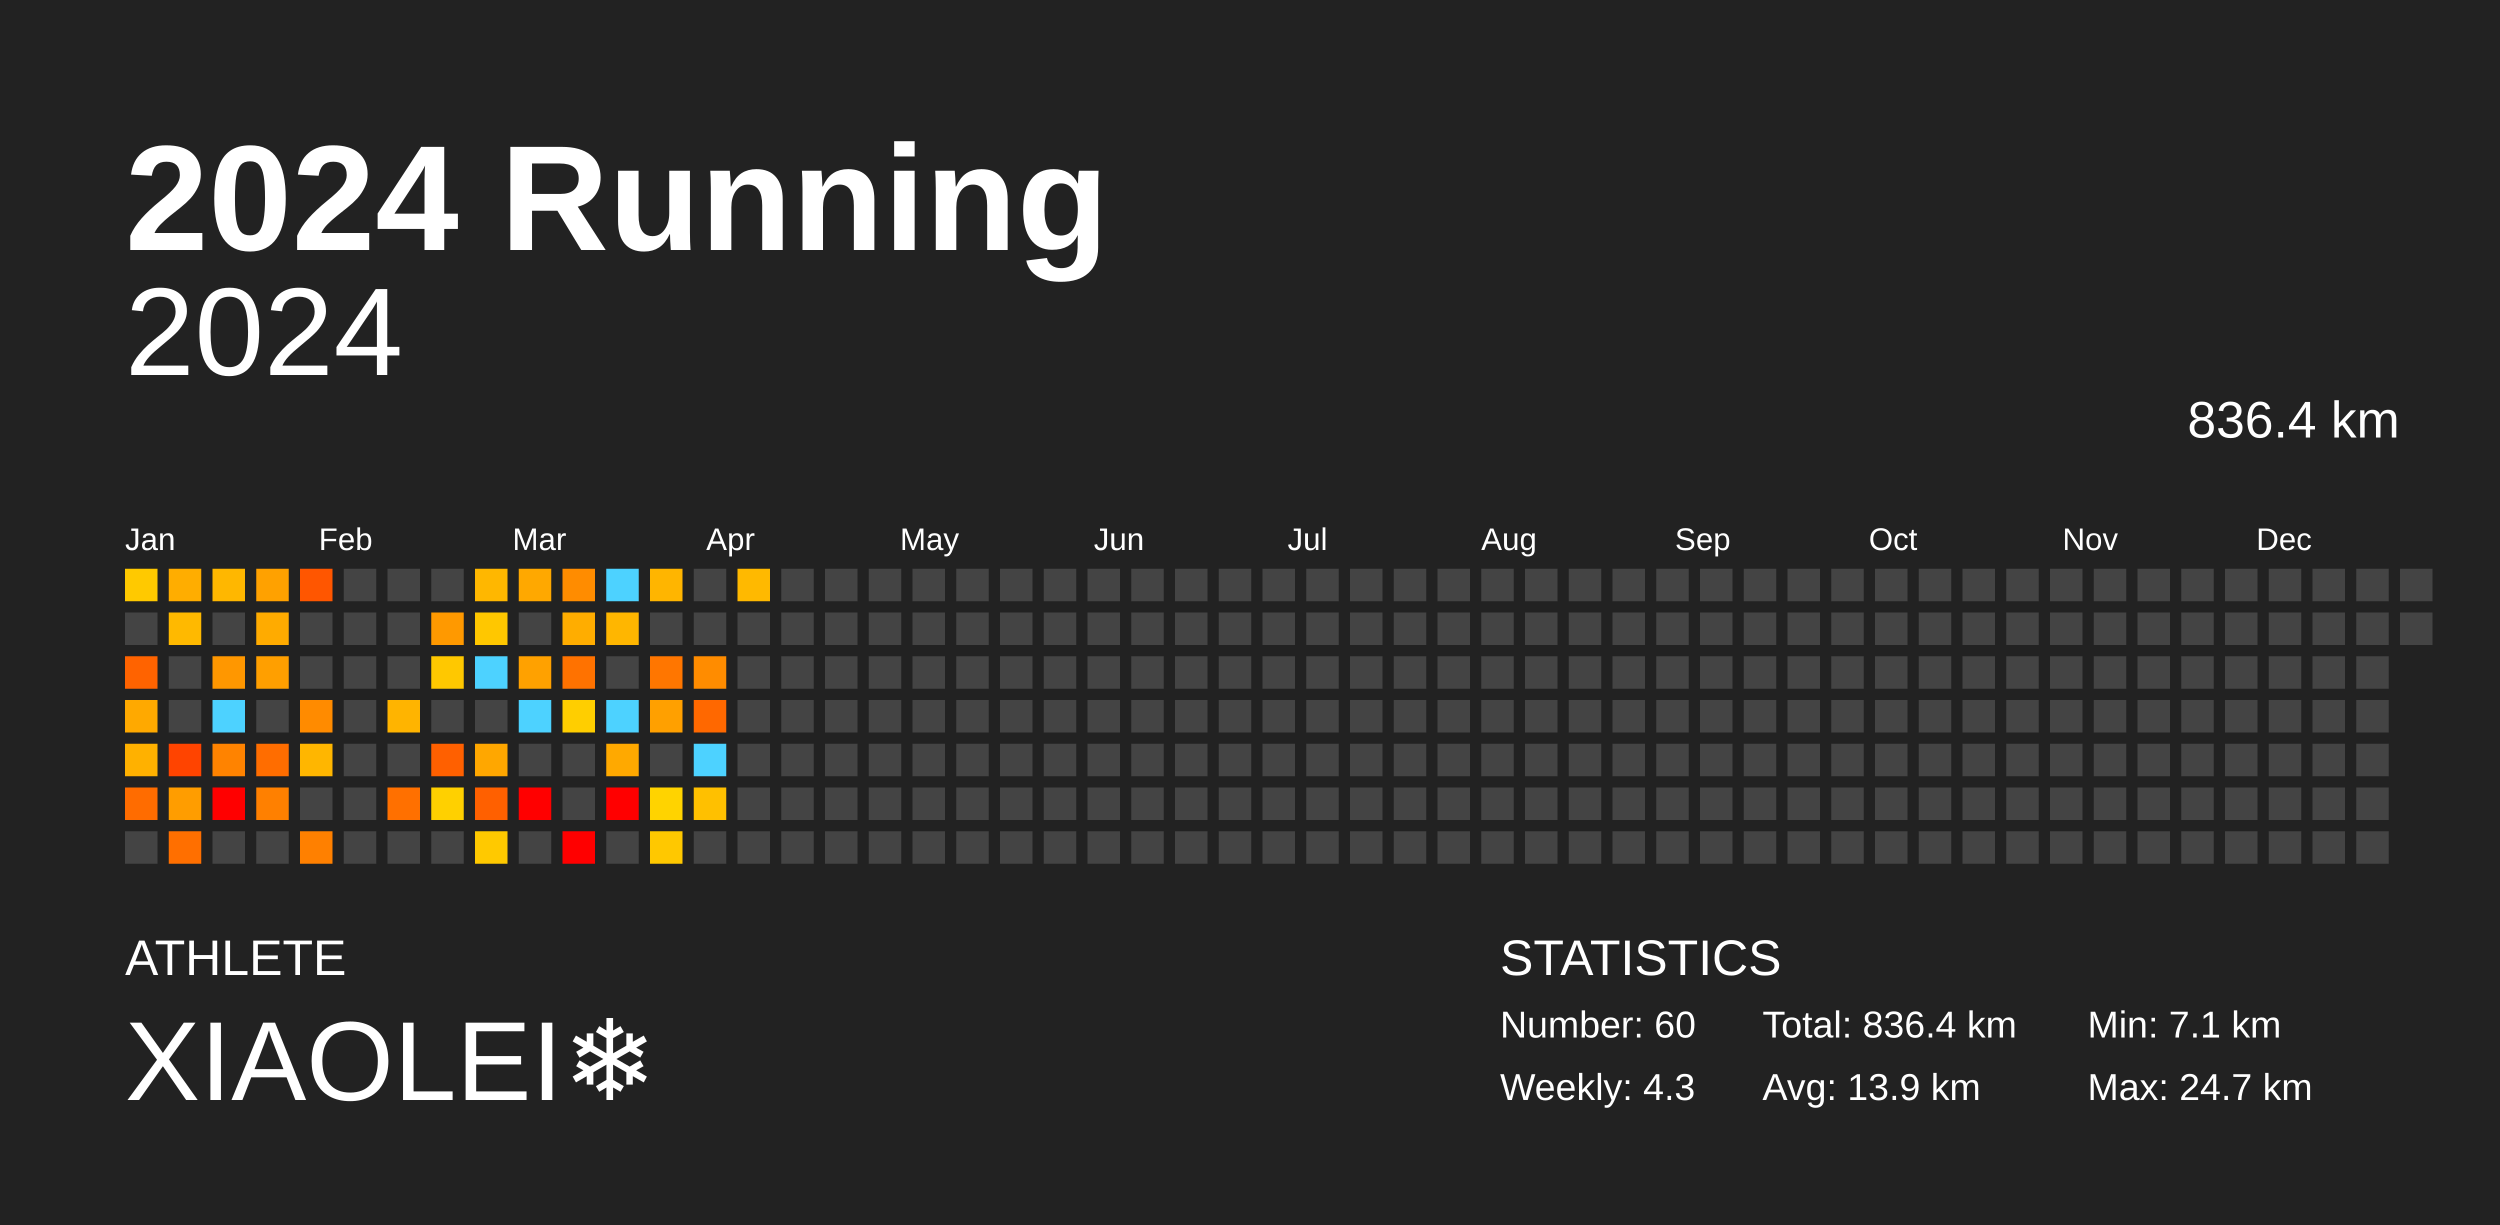
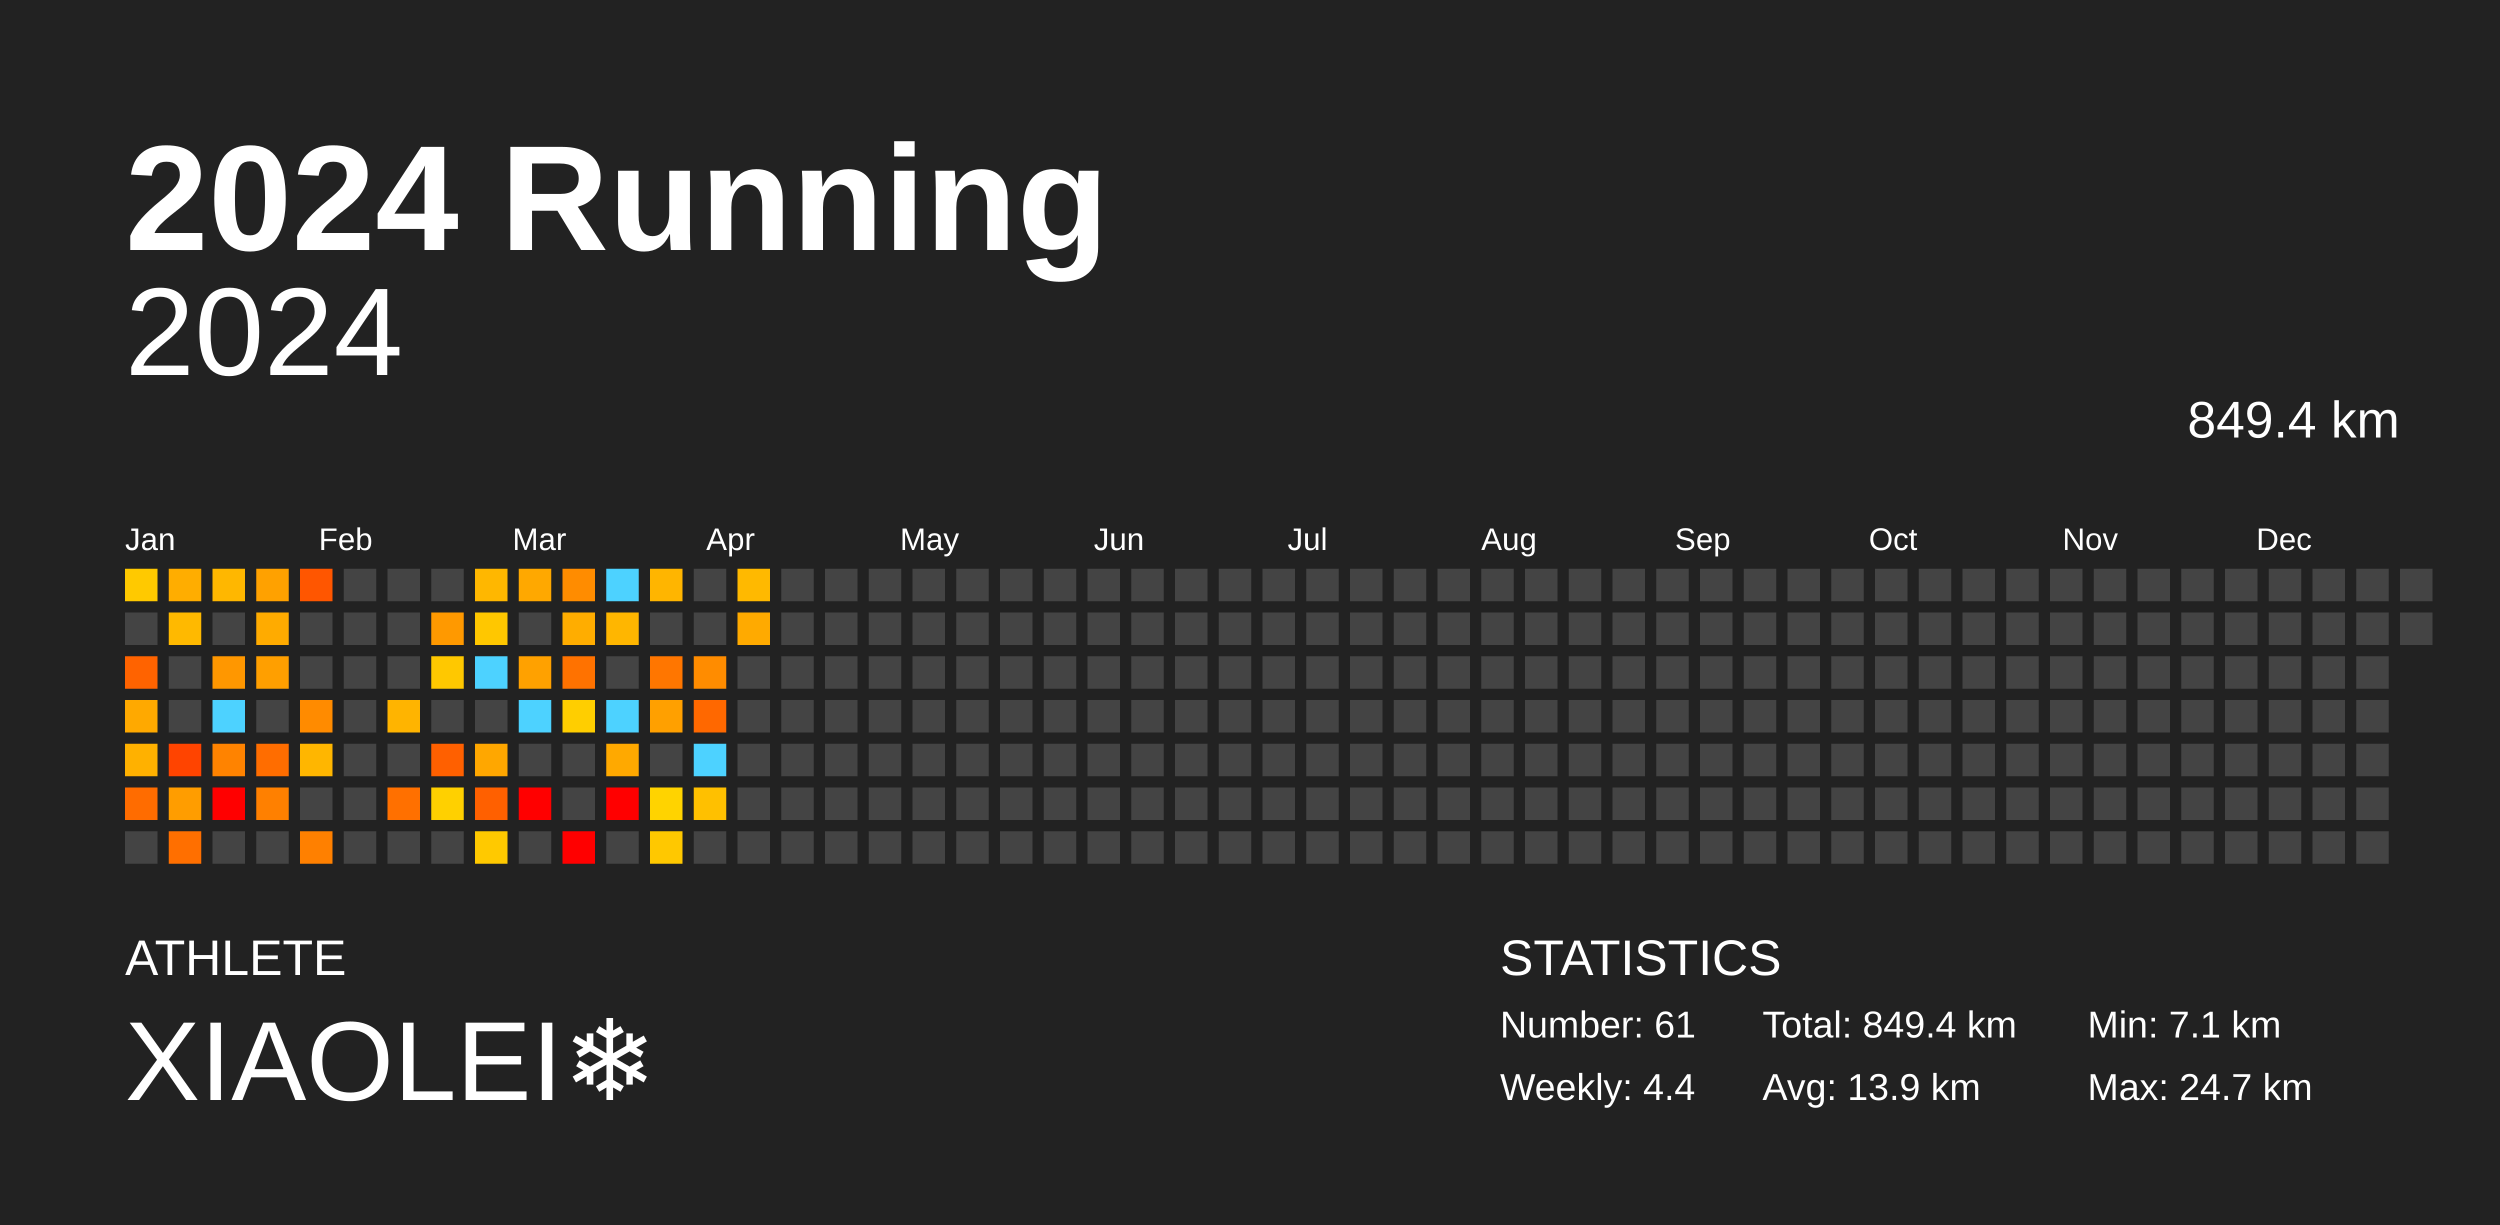
<svg xmlns="http://www.w3.org/2000/svg" baseProfile="full" height="98mm" version="1.1" viewBox="0,0,200,98" width="200mm">
  <defs />
  <rect fill="#222222" height="98" width="200" x="0" y="0" />
  <text fill="#FFFFFF" style="font-size:12px; font-family:Arial; font-weight:bold;" x="10" y="20">2024 Running</text>
  <text fill="#FFFFFF" style="font-size:4px; font-family:Arial" x="10" y="78">ATHLETE</text>
  <text fill="#FFFFFF" style="font-size:9px; font-family:Arial" x="10" y="88">XIAOLEI❄️</text>
  <text fill="#FFFFFF" style="font-size:4px; font-family:Arial" x="120" y="78">STATISTICS</text>
-   <text fill="#FFFFFF" style="font-size:3px; font-family:Arial" x="120" y="83">Number: 60</text>
-   <text fill="#FFFFFF" style="font-size:3px; font-family:Arial" x="120" y="88">Weekly: 4.3</text>
-   <text fill="#FFFFFF" style="font-size:3px; font-family:Arial" x="141" y="83">Total: 836.4 km</text>
+   <text fill="#FFFFFF" style="font-size:3px; font-family:Arial" x="120" y="83">Number: 61</text>
+   <text fill="#FFFFFF" style="font-size:3px; font-family:Arial" x="120" y="88">Weekly: 4.4</text>
+   <text fill="#FFFFFF" style="font-size:3px; font-family:Arial" x="141" y="83">Total: 849.4 km</text>
  <text fill="#FFFFFF" style="font-size:3px; font-family:Arial" x="141" y="88">Avg: 13.9 km</text>
  <text fill="#FFFFFF" style="font-size:3px; font-family:Arial" x="167" y="83">Min: 7.1 km</text>
  <text fill="#FFFFFF" style="font-size:3px; font-family:Arial" x="167" y="88">Max: 24.7 km</text>
  <text alignment-baseline="hanging" fill="#FFFFFF" style="font-size:10.0px; font-family:Arial;" x="10" y="30">2024</text>
-   <text alignment-baseline="hanging" fill="#FFFFFF" style="font-size:4.125px; font-family:Arial;" x="175" y="35">836.4 km</text>
+   <text alignment-baseline="hanging" fill="#FFFFFF" style="font-size:4.125px; font-family:Arial;" x="175" y="35">849.4 km</text>
  <text fill="#FFFFFF" style="font-size:2.5px; font-family:Arial" x="10.0" y="44">Jan</text>
  <text fill="#FFFFFF" style="font-size:2.5px; font-family:Arial" x="25.5" y="44">Feb</text>
  <text fill="#FFFFFF" style="font-size:2.5px; font-family:Arial" x="41.0" y="44">Mar</text>
  <text fill="#FFFFFF" style="font-size:2.5px; font-family:Arial" x="56.5" y="44">Apr</text>
  <text fill="#FFFFFF" style="font-size:2.5px; font-family:Arial" x="72.0" y="44">May</text>
  <text fill="#FFFFFF" style="font-size:2.5px; font-family:Arial" x="87.5" y="44">Jun</text>
  <text fill="#FFFFFF" style="font-size:2.5px; font-family:Arial" x="103.0" y="44">Jul</text>
  <text fill="#FFFFFF" style="font-size:2.5px; font-family:Arial" x="118.5" y="44">Aug</text>
  <text fill="#FFFFFF" style="font-size:2.5px; font-family:Arial" x="134.0" y="44">Sep</text>
  <text fill="#FFFFFF" style="font-size:2.5px; font-family:Arial" x="149.5" y="44">Oct</text>
  <text fill="#FFFFFF" style="font-size:2.5px; font-family:Arial" x="165.0" y="44">Nov</text>
  <text fill="#FFFFFF" style="font-size:2.5px; font-family:Arial" x="180.5" y="44">Dec</text>
  <rect fill="#ffc900" height="2.6" width="2.6" x="10.0" y="45.5" />
  <rect fill="#444444" height="2.6" width="2.6" x="10.0" y="49.0" />
  <rect fill="#ff6300" height="2.6" width="2.6" x="10.0" y="52.5" />
  <rect fill="#ffa900" height="2.6" width="2.6" x="10.0" y="56.0" />
  <rect fill="#ffb100" height="2.6" width="2.6" x="10.0" y="59.5" />
  <rect fill="#ff6c00" height="2.6" width="2.6" x="10.0" y="63.0" />
  <rect fill="#444444" height="2.6" width="2.6" x="10.0" y="66.5" />
  <rect fill="#ffad00" height="2.6" width="2.6" x="13.5" y="45.5" />
  <rect fill="#ffb900" height="2.6" width="2.6" x="13.5" y="49.0" />
  <rect fill="#444444" height="2.6" width="2.6" x="13.5" y="52.5" />
  <rect fill="#444444" height="2.6" width="2.6" x="13.5" y="56.0" />
  <rect fill="#ff4400" height="2.6" width="2.6" x="13.5" y="59.5" />
  <rect fill="#ff9d00" height="2.6" width="2.6" x="13.5" y="63.0" />
  <rect fill="#ff6f00" height="2.6" width="2.6" x="13.5" y="66.5" />
  <rect fill="#ffb700" height="2.6" width="2.6" x="17.0" y="45.5" />
  <rect fill="#444444" height="2.6" width="2.6" x="17.0" y="49.0" />
  <rect fill="#ff9700" height="2.6" width="2.6" x="17.0" y="52.5" />
  <rect fill="#4dd2ff" height="2.6" width="2.6" x="17.0" y="56.0" />
  <rect fill="#ff8300" height="2.6" width="2.6" x="17.0" y="59.5" />
  <rect fill="red" height="2.6" width="2.6" x="17.0" y="63.0" />
  <rect fill="#444444" height="2.6" width="2.6" x="17.0" y="66.5" />
  <rect fill="#ffa100" height="2.6" width="2.6" x="20.5" y="45.5" />
  <rect fill="#ffab00" height="2.6" width="2.6" x="20.5" y="49.0" />
  <rect fill="#ff9f00" height="2.6" width="2.6" x="20.5" y="52.5" />
  <rect fill="#444444" height="2.6" width="2.6" x="20.5" y="56.0" />
  <rect fill="#ff6d00" height="2.6" width="2.6" x="20.5" y="59.5" />
  <rect fill="#ff8000" height="2.6" width="2.6" x="20.5" y="63.0" />
  <rect fill="#444444" height="2.6" width="2.6" x="20.5" y="66.5" />
  <rect fill="#ff5600" height="2.6" width="2.6" x="24.0" y="45.5" />
  <rect fill="#444444" height="2.6" width="2.6" x="24.0" y="49.0" />
  <rect fill="#444444" height="2.6" width="2.6" x="24.0" y="52.5" />
  <rect fill="#ff8b00" height="2.6" width="2.6" x="24.0" y="56.0" />
  <rect fill="#ffb600" height="2.6" width="2.6" x="24.0" y="59.5" />
  <rect fill="#444444" height="2.6" width="2.6" x="24.0" y="63.0" />
  <rect fill="#ff8000" height="2.6" width="2.6" x="24.0" y="66.5" />
  <rect fill="#444444" height="2.6" width="2.6" x="27.5" y="45.5" />
  <rect fill="#444444" height="2.6" width="2.6" x="27.5" y="49.0" />
  <rect fill="#444444" height="2.6" width="2.6" x="27.5" y="52.5" />
  <rect fill="#444444" height="2.6" width="2.6" x="27.5" y="56.0" />
  <rect fill="#444444" height="2.6" width="2.6" x="27.5" y="59.5" />
  <rect fill="#444444" height="2.6" width="2.6" x="27.5" y="63.0" />
  <rect fill="#444444" height="2.6" width="2.6" x="27.5" y="66.5" />
  <rect fill="#444444" height="2.6" width="2.6" x="31.0" y="45.5" />
  <rect fill="#444444" height="2.6" width="2.6" x="31.0" y="49.0" />
  <rect fill="#444444" height="2.6" width="2.6" x="31.0" y="52.5" />
  <rect fill="#ffb400" height="2.6" width="2.6" x="31.0" y="56.0" />
  <rect fill="#444444" height="2.6" width="2.6" x="31.0" y="59.5" />
  <rect fill="#ff7000" height="2.6" width="2.6" x="31.0" y="63.0" />
  <rect fill="#444444" height="2.6" width="2.6" x="31.0" y="66.5" />
  <rect fill="#444444" height="2.6" width="2.6" x="34.5" y="45.5" />
  <rect fill="#ff9900" height="2.6" width="2.6" x="34.5" y="49.0" />
  <rect fill="#ffc800" height="2.6" width="2.6" x="34.5" y="52.5" />
  <rect fill="#444444" height="2.6" width="2.6" x="34.5" y="56.0" />
  <rect fill="#ff6000" height="2.6" width="2.6" x="34.5" y="59.5" />
  <rect fill="#ffd000" height="2.6" width="2.6" x="34.5" y="63.0" />
  <rect fill="#444444" height="2.6" width="2.6" x="34.5" y="66.5" />
  <rect fill="#ffb700" height="2.6" width="2.6" x="38.0" y="45.5" />
  <rect fill="#ffc700" height="2.6" width="2.6" x="38.0" y="49.0" />
  <rect fill="#4dd2ff" height="2.6" width="2.6" x="38.0" y="52.5" />
  <rect fill="#444444" height="2.6" width="2.6" x="38.0" y="56.0" />
  <rect fill="#ffa700" height="2.6" width="2.6" x="38.0" y="59.5" />
  <rect fill="#ff6000" height="2.6" width="2.6" x="38.0" y="63.0" />
  <rect fill="#ffc900" height="2.6" width="2.6" x="38.0" y="66.5" />
  <rect fill="#ffa800" height="2.6" width="2.6" x="41.5" y="45.5" />
  <rect fill="#444444" height="2.6" width="2.6" x="41.5" y="49.0" />
  <rect fill="#ffa100" height="2.6" width="2.6" x="41.5" y="52.5" />
  <rect fill="#4dd2ff" height="2.6" width="2.6" x="41.5" y="56.0" />
  <rect fill="#444444" height="2.6" width="2.6" x="41.5" y="59.5" />
  <rect fill="red" height="2.6" width="2.6" x="41.5" y="63.0" />
  <rect fill="#444444" height="2.6" width="2.6" x="41.5" y="66.5" />
  <rect fill="#ff8c00" height="2.6" width="2.6" x="45.0" y="45.5" />
  <rect fill="#ffad00" height="2.6" width="2.6" x="45.0" y="49.0" />
  <rect fill="#ff7200" height="2.6" width="2.6" x="45.0" y="52.5" />
  <rect fill="#ffce00" height="2.6" width="2.6" x="45.0" y="56.0" />
  <rect fill="#444444" height="2.6" width="2.6" x="45.0" y="59.5" />
  <rect fill="#444444" height="2.6" width="2.6" x="45.0" y="63.0" />
  <rect fill="red" height="2.6" width="2.6" x="45.0" y="66.5" />
  <rect fill="#4dd2ff" height="2.6" width="2.6" x="48.5" y="45.5" />
  <rect fill="#ffb600" height="2.6" width="2.6" x="48.5" y="49.0" />
  <rect fill="#444444" height="2.6" width="2.6" x="48.5" y="52.5" />
  <rect fill="#4dd2ff" height="2.6" width="2.6" x="48.5" y="56.0" />
  <rect fill="#ffa900" height="2.6" width="2.6" x="48.5" y="59.5" />
  <rect fill="red" height="2.6" width="2.6" x="48.5" y="63.0" />
  <rect fill="#444444" height="2.6" width="2.6" x="48.5" y="66.5" />
  <rect fill="#ffb500" height="2.6" width="2.6" x="52.0" y="45.5" />
  <rect fill="#444444" height="2.6" width="2.6" x="52.0" y="49.0" />
  <rect fill="#ff7600" height="2.6" width="2.6" x="52.0" y="52.5" />
  <rect fill="#ffa000" height="2.6" width="2.6" x="52.0" y="56.0" />
  <rect fill="#444444" height="2.6" width="2.6" x="52.0" y="59.5" />
  <rect fill="#ffd300" height="2.6" width="2.6" x="52.0" y="63.0" />
  <rect fill="#ffc800" height="2.6" width="2.6" x="52.0" y="66.5" />
  <rect fill="#444444" height="2.6" width="2.6" x="55.5" y="45.5" />
  <rect fill="#444444" height="2.6" width="2.6" x="55.5" y="49.0" />
  <rect fill="#ff8c00" height="2.6" width="2.6" x="55.5" y="52.5" />
  <rect fill="#ff6800" height="2.6" width="2.6" x="55.5" y="56.0" />
  <rect fill="#4dd2ff" height="2.6" width="2.6" x="55.5" y="59.5" />
  <rect fill="#ffc000" height="2.6" width="2.6" x="55.5" y="63.0" />
  <rect fill="#444444" height="2.6" width="2.6" x="55.5" y="66.5" />
  <rect fill="#ffb900" height="2.6" width="2.6" x="59.0" y="45.5" />
-   <rect fill="#444444" height="2.6" width="2.6" x="59.0" y="49.0" />
+   <rect fill="#ffaa00" height="2.6" width="2.6" x="59.0" y="49.0" />
  <rect fill="#444444" height="2.6" width="2.6" x="59.0" y="52.5" />
  <rect fill="#444444" height="2.6" width="2.6" x="59.0" y="56.0" />
  <rect fill="#444444" height="2.6" width="2.6" x="59.0" y="59.5" />
  <rect fill="#444444" height="2.6" width="2.6" x="59.0" y="63.0" />
  <rect fill="#444444" height="2.6" width="2.6" x="59.0" y="66.5" />
  <rect fill="#444444" height="2.6" width="2.6" x="62.5" y="45.5" />
  <rect fill="#444444" height="2.6" width="2.6" x="62.5" y="49.0" />
  <rect fill="#444444" height="2.6" width="2.6" x="62.5" y="52.5" />
  <rect fill="#444444" height="2.6" width="2.6" x="62.5" y="56.0" />
  <rect fill="#444444" height="2.6" width="2.6" x="62.5" y="59.5" />
  <rect fill="#444444" height="2.6" width="2.6" x="62.5" y="63.0" />
  <rect fill="#444444" height="2.6" width="2.6" x="62.5" y="66.5" />
  <rect fill="#444444" height="2.6" width="2.6" x="66.0" y="45.5" />
  <rect fill="#444444" height="2.6" width="2.6" x="66.0" y="49.0" />
  <rect fill="#444444" height="2.6" width="2.6" x="66.0" y="52.5" />
  <rect fill="#444444" height="2.6" width="2.6" x="66.0" y="56.0" />
  <rect fill="#444444" height="2.6" width="2.6" x="66.0" y="59.5" />
  <rect fill="#444444" height="2.6" width="2.6" x="66.0" y="63.0" />
  <rect fill="#444444" height="2.6" width="2.6" x="66.0" y="66.5" />
  <rect fill="#444444" height="2.6" width="2.6" x="69.5" y="45.5" />
  <rect fill="#444444" height="2.6" width="2.6" x="69.5" y="49.0" />
  <rect fill="#444444" height="2.6" width="2.6" x="69.5" y="52.5" />
  <rect fill="#444444" height="2.6" width="2.6" x="69.5" y="56.0" />
  <rect fill="#444444" height="2.6" width="2.6" x="69.5" y="59.5" />
  <rect fill="#444444" height="2.6" width="2.6" x="69.5" y="63.0" />
  <rect fill="#444444" height="2.6" width="2.6" x="69.5" y="66.5" />
  <rect fill="#444444" height="2.6" width="2.6" x="73.0" y="45.5" />
  <rect fill="#444444" height="2.6" width="2.6" x="73.0" y="49.0" />
  <rect fill="#444444" height="2.6" width="2.6" x="73.0" y="52.5" />
  <rect fill="#444444" height="2.6" width="2.6" x="73.0" y="56.0" />
  <rect fill="#444444" height="2.6" width="2.6" x="73.0" y="59.5" />
  <rect fill="#444444" height="2.6" width="2.6" x="73.0" y="63.0" />
  <rect fill="#444444" height="2.6" width="2.6" x="73.0" y="66.5" />
  <rect fill="#444444" height="2.6" width="2.6" x="76.5" y="45.5" />
  <rect fill="#444444" height="2.6" width="2.6" x="76.5" y="49.0" />
  <rect fill="#444444" height="2.6" width="2.6" x="76.5" y="52.5" />
  <rect fill="#444444" height="2.6" width="2.6" x="76.5" y="56.0" />
  <rect fill="#444444" height="2.6" width="2.6" x="76.5" y="59.5" />
  <rect fill="#444444" height="2.6" width="2.6" x="76.5" y="63.0" />
  <rect fill="#444444" height="2.6" width="2.6" x="76.5" y="66.5" />
  <rect fill="#444444" height="2.6" width="2.6" x="80.0" y="45.5" />
  <rect fill="#444444" height="2.6" width="2.6" x="80.0" y="49.0" />
  <rect fill="#444444" height="2.6" width="2.6" x="80.0" y="52.5" />
  <rect fill="#444444" height="2.6" width="2.6" x="80.0" y="56.0" />
  <rect fill="#444444" height="2.6" width="2.6" x="80.0" y="59.5" />
  <rect fill="#444444" height="2.6" width="2.6" x="80.0" y="63.0" />
  <rect fill="#444444" height="2.6" width="2.6" x="80.0" y="66.5" />
  <rect fill="#444444" height="2.6" width="2.6" x="83.5" y="45.5" />
  <rect fill="#444444" height="2.6" width="2.6" x="83.5" y="49.0" />
  <rect fill="#444444" height="2.6" width="2.6" x="83.5" y="52.5" />
  <rect fill="#444444" height="2.6" width="2.6" x="83.5" y="56.0" />
  <rect fill="#444444" height="2.6" width="2.6" x="83.5" y="59.5" />
  <rect fill="#444444" height="2.6" width="2.6" x="83.5" y="63.0" />
  <rect fill="#444444" height="2.6" width="2.6" x="83.5" y="66.5" />
  <rect fill="#444444" height="2.6" width="2.6" x="87.0" y="45.5" />
  <rect fill="#444444" height="2.6" width="2.6" x="87.0" y="49.0" />
  <rect fill="#444444" height="2.6" width="2.6" x="87.0" y="52.5" />
  <rect fill="#444444" height="2.6" width="2.6" x="87.0" y="56.0" />
  <rect fill="#444444" height="2.6" width="2.6" x="87.0" y="59.5" />
  <rect fill="#444444" height="2.6" width="2.6" x="87.0" y="63.0" />
  <rect fill="#444444" height="2.6" width="2.6" x="87.0" y="66.5" />
  <rect fill="#444444" height="2.6" width="2.6" x="90.5" y="45.5" />
  <rect fill="#444444" height="2.6" width="2.6" x="90.5" y="49.0" />
  <rect fill="#444444" height="2.6" width="2.6" x="90.5" y="52.5" />
  <rect fill="#444444" height="2.6" width="2.6" x="90.5" y="56.0" />
  <rect fill="#444444" height="2.6" width="2.6" x="90.5" y="59.5" />
  <rect fill="#444444" height="2.6" width="2.6" x="90.5" y="63.0" />
  <rect fill="#444444" height="2.6" width="2.6" x="90.5" y="66.5" />
  <rect fill="#444444" height="2.6" width="2.6" x="94.0" y="45.5" />
  <rect fill="#444444" height="2.6" width="2.6" x="94.0" y="49.0" />
  <rect fill="#444444" height="2.6" width="2.6" x="94.0" y="52.5" />
  <rect fill="#444444" height="2.6" width="2.6" x="94.0" y="56.0" />
  <rect fill="#444444" height="2.6" width="2.6" x="94.0" y="59.5" />
  <rect fill="#444444" height="2.6" width="2.6" x="94.0" y="63.0" />
  <rect fill="#444444" height="2.6" width="2.6" x="94.0" y="66.5" />
  <rect fill="#444444" height="2.6" width="2.6" x="97.5" y="45.5" />
  <rect fill="#444444" height="2.6" width="2.6" x="97.5" y="49.0" />
  <rect fill="#444444" height="2.6" width="2.6" x="97.5" y="52.5" />
  <rect fill="#444444" height="2.6" width="2.6" x="97.5" y="56.0" />
  <rect fill="#444444" height="2.6" width="2.6" x="97.5" y="59.5" />
  <rect fill="#444444" height="2.6" width="2.6" x="97.5" y="63.0" />
  <rect fill="#444444" height="2.6" width="2.6" x="97.5" y="66.5" />
  <rect fill="#444444" height="2.6" width="2.6" x="101.0" y="45.5" />
  <rect fill="#444444" height="2.6" width="2.6" x="101.0" y="49.0" />
  <rect fill="#444444" height="2.6" width="2.6" x="101.0" y="52.5" />
  <rect fill="#444444" height="2.6" width="2.6" x="101.0" y="56.0" />
  <rect fill="#444444" height="2.6" width="2.6" x="101.0" y="59.5" />
  <rect fill="#444444" height="2.6" width="2.6" x="101.0" y="63.0" />
  <rect fill="#444444" height="2.6" width="2.6" x="101.0" y="66.5" />
  <rect fill="#444444" height="2.6" width="2.6" x="104.5" y="45.5" />
  <rect fill="#444444" height="2.6" width="2.6" x="104.5" y="49.0" />
  <rect fill="#444444" height="2.6" width="2.6" x="104.5" y="52.5" />
  <rect fill="#444444" height="2.6" width="2.6" x="104.5" y="56.0" />
  <rect fill="#444444" height="2.6" width="2.6" x="104.5" y="59.5" />
  <rect fill="#444444" height="2.6" width="2.6" x="104.5" y="63.0" />
  <rect fill="#444444" height="2.6" width="2.6" x="104.5" y="66.5" />
  <rect fill="#444444" height="2.6" width="2.6" x="108.0" y="45.5" />
  <rect fill="#444444" height="2.6" width="2.6" x="108.0" y="49.0" />
  <rect fill="#444444" height="2.6" width="2.6" x="108.0" y="52.5" />
  <rect fill="#444444" height="2.6" width="2.6" x="108.0" y="56.0" />
  <rect fill="#444444" height="2.6" width="2.6" x="108.0" y="59.5" />
  <rect fill="#444444" height="2.6" width="2.6" x="108.0" y="63.0" />
  <rect fill="#444444" height="2.6" width="2.6" x="108.0" y="66.5" />
  <rect fill="#444444" height="2.6" width="2.6" x="111.5" y="45.5" />
  <rect fill="#444444" height="2.6" width="2.6" x="111.5" y="49.0" />
  <rect fill="#444444" height="2.6" width="2.6" x="111.5" y="52.5" />
  <rect fill="#444444" height="2.6" width="2.6" x="111.5" y="56.0" />
  <rect fill="#444444" height="2.6" width="2.6" x="111.5" y="59.5" />
  <rect fill="#444444" height="2.6" width="2.6" x="111.5" y="63.0" />
  <rect fill="#444444" height="2.6" width="2.6" x="111.5" y="66.5" />
  <rect fill="#444444" height="2.6" width="2.6" x="115.0" y="45.5" />
  <rect fill="#444444" height="2.6" width="2.6" x="115.0" y="49.0" />
  <rect fill="#444444" height="2.6" width="2.6" x="115.0" y="52.5" />
  <rect fill="#444444" height="2.6" width="2.6" x="115.0" y="56.0" />
  <rect fill="#444444" height="2.6" width="2.6" x="115.0" y="59.5" />
  <rect fill="#444444" height="2.6" width="2.6" x="115.0" y="63.0" />
  <rect fill="#444444" height="2.6" width="2.6" x="115.0" y="66.5" />
  <rect fill="#444444" height="2.6" width="2.6" x="118.5" y="45.5" />
  <rect fill="#444444" height="2.6" width="2.6" x="118.5" y="49.0" />
  <rect fill="#444444" height="2.6" width="2.6" x="118.5" y="52.5" />
  <rect fill="#444444" height="2.6" width="2.6" x="118.5" y="56.0" />
  <rect fill="#444444" height="2.6" width="2.6" x="118.5" y="59.5" />
  <rect fill="#444444" height="2.6" width="2.6" x="118.5" y="63.0" />
  <rect fill="#444444" height="2.6" width="2.6" x="118.5" y="66.5" />
  <rect fill="#444444" height="2.6" width="2.6" x="122.0" y="45.5" />
  <rect fill="#444444" height="2.6" width="2.6" x="122.0" y="49.0" />
  <rect fill="#444444" height="2.6" width="2.6" x="122.0" y="52.5" />
  <rect fill="#444444" height="2.6" width="2.6" x="122.0" y="56.0" />
  <rect fill="#444444" height="2.6" width="2.6" x="122.0" y="59.5" />
  <rect fill="#444444" height="2.6" width="2.6" x="122.0" y="63.0" />
  <rect fill="#444444" height="2.6" width="2.6" x="122.0" y="66.5" />
  <rect fill="#444444" height="2.6" width="2.6" x="125.5" y="45.5" />
  <rect fill="#444444" height="2.6" width="2.6" x="125.5" y="49.0" />
  <rect fill="#444444" height="2.6" width="2.6" x="125.5" y="52.5" />
  <rect fill="#444444" height="2.6" width="2.6" x="125.5" y="56.0" />
  <rect fill="#444444" height="2.6" width="2.6" x="125.5" y="59.5" />
  <rect fill="#444444" height="2.6" width="2.6" x="125.5" y="63.0" />
  <rect fill="#444444" height="2.6" width="2.6" x="125.5" y="66.5" />
  <rect fill="#444444" height="2.6" width="2.6" x="129.0" y="45.5" />
  <rect fill="#444444" height="2.6" width="2.6" x="129.0" y="49.0" />
  <rect fill="#444444" height="2.6" width="2.6" x="129.0" y="52.5" />
  <rect fill="#444444" height="2.6" width="2.6" x="129.0" y="56.0" />
  <rect fill="#444444" height="2.6" width="2.6" x="129.0" y="59.5" />
  <rect fill="#444444" height="2.6" width="2.6" x="129.0" y="63.0" />
  <rect fill="#444444" height="2.6" width="2.6" x="129.0" y="66.5" />
  <rect fill="#444444" height="2.6" width="2.6" x="132.5" y="45.5" />
  <rect fill="#444444" height="2.6" width="2.6" x="132.5" y="49.0" />
  <rect fill="#444444" height="2.6" width="2.6" x="132.5" y="52.5" />
  <rect fill="#444444" height="2.6" width="2.6" x="132.5" y="56.0" />
  <rect fill="#444444" height="2.6" width="2.6" x="132.5" y="59.5" />
  <rect fill="#444444" height="2.6" width="2.6" x="132.5" y="63.0" />
  <rect fill="#444444" height="2.6" width="2.6" x="132.5" y="66.5" />
  <rect fill="#444444" height="2.6" width="2.6" x="136.0" y="45.5" />
  <rect fill="#444444" height="2.6" width="2.6" x="136.0" y="49.0" />
  <rect fill="#444444" height="2.6" width="2.6" x="136.0" y="52.5" />
  <rect fill="#444444" height="2.6" width="2.6" x="136.0" y="56.0" />
  <rect fill="#444444" height="2.6" width="2.6" x="136.0" y="59.5" />
  <rect fill="#444444" height="2.6" width="2.6" x="136.0" y="63.0" />
  <rect fill="#444444" height="2.6" width="2.6" x="136.0" y="66.5" />
  <rect fill="#444444" height="2.6" width="2.6" x="139.5" y="45.5" />
  <rect fill="#444444" height="2.6" width="2.6" x="139.5" y="49.0" />
  <rect fill="#444444" height="2.6" width="2.6" x="139.5" y="52.5" />
  <rect fill="#444444" height="2.6" width="2.6" x="139.5" y="56.0" />
  <rect fill="#444444" height="2.6" width="2.6" x="139.5" y="59.5" />
  <rect fill="#444444" height="2.6" width="2.6" x="139.5" y="63.0" />
  <rect fill="#444444" height="2.6" width="2.6" x="139.5" y="66.5" />
  <rect fill="#444444" height="2.6" width="2.6" x="143.0" y="45.5" />
  <rect fill="#444444" height="2.6" width="2.6" x="143.0" y="49.0" />
  <rect fill="#444444" height="2.6" width="2.6" x="143.0" y="52.5" />
  <rect fill="#444444" height="2.6" width="2.6" x="143.0" y="56.0" />
  <rect fill="#444444" height="2.6" width="2.6" x="143.0" y="59.5" />
  <rect fill="#444444" height="2.6" width="2.6" x="143.0" y="63.0" />
  <rect fill="#444444" height="2.6" width="2.6" x="143.0" y="66.5" />
  <rect fill="#444444" height="2.6" width="2.6" x="146.5" y="45.5" />
  <rect fill="#444444" height="2.6" width="2.6" x="146.5" y="49.0" />
  <rect fill="#444444" height="2.6" width="2.6" x="146.5" y="52.5" />
  <rect fill="#444444" height="2.6" width="2.6" x="146.5" y="56.0" />
  <rect fill="#444444" height="2.6" width="2.6" x="146.5" y="59.5" />
  <rect fill="#444444" height="2.6" width="2.6" x="146.5" y="63.0" />
  <rect fill="#444444" height="2.6" width="2.6" x="146.5" y="66.5" />
  <rect fill="#444444" height="2.6" width="2.6" x="150.0" y="45.5" />
  <rect fill="#444444" height="2.6" width="2.6" x="150.0" y="49.0" />
  <rect fill="#444444" height="2.6" width="2.6" x="150.0" y="52.5" />
  <rect fill="#444444" height="2.6" width="2.6" x="150.0" y="56.0" />
  <rect fill="#444444" height="2.6" width="2.6" x="150.0" y="59.5" />
  <rect fill="#444444" height="2.6" width="2.6" x="150.0" y="63.0" />
  <rect fill="#444444" height="2.6" width="2.6" x="150.0" y="66.5" />
  <rect fill="#444444" height="2.6" width="2.6" x="153.5" y="45.5" />
  <rect fill="#444444" height="2.6" width="2.6" x="153.5" y="49.0" />
  <rect fill="#444444" height="2.6" width="2.6" x="153.5" y="52.5" />
  <rect fill="#444444" height="2.6" width="2.6" x="153.5" y="56.0" />
  <rect fill="#444444" height="2.6" width="2.6" x="153.5" y="59.5" />
  <rect fill="#444444" height="2.6" width="2.6" x="153.5" y="63.0" />
  <rect fill="#444444" height="2.6" width="2.6" x="153.5" y="66.5" />
  <rect fill="#444444" height="2.6" width="2.6" x="157.0" y="45.5" />
  <rect fill="#444444" height="2.6" width="2.6" x="157.0" y="49.0" />
  <rect fill="#444444" height="2.6" width="2.6" x="157.0" y="52.5" />
  <rect fill="#444444" height="2.6" width="2.6" x="157.0" y="56.0" />
  <rect fill="#444444" height="2.6" width="2.6" x="157.0" y="59.5" />
  <rect fill="#444444" height="2.6" width="2.6" x="157.0" y="63.0" />
  <rect fill="#444444" height="2.6" width="2.6" x="157.0" y="66.5" />
  <rect fill="#444444" height="2.6" width="2.6" x="160.5" y="45.5" />
  <rect fill="#444444" height="2.6" width="2.6" x="160.5" y="49.0" />
  <rect fill="#444444" height="2.6" width="2.6" x="160.5" y="52.5" />
  <rect fill="#444444" height="2.6" width="2.6" x="160.5" y="56.0" />
  <rect fill="#444444" height="2.6" width="2.6" x="160.5" y="59.5" />
  <rect fill="#444444" height="2.6" width="2.6" x="160.5" y="63.0" />
  <rect fill="#444444" height="2.6" width="2.6" x="160.5" y="66.5" />
  <rect fill="#444444" height="2.6" width="2.6" x="164.0" y="45.5" />
  <rect fill="#444444" height="2.6" width="2.6" x="164.0" y="49.0" />
  <rect fill="#444444" height="2.6" width="2.6" x="164.0" y="52.5" />
  <rect fill="#444444" height="2.6" width="2.6" x="164.0" y="56.0" />
  <rect fill="#444444" height="2.6" width="2.6" x="164.0" y="59.5" />
  <rect fill="#444444" height="2.6" width="2.6" x="164.0" y="63.0" />
  <rect fill="#444444" height="2.6" width="2.6" x="164.0" y="66.5" />
  <rect fill="#444444" height="2.6" width="2.6" x="167.5" y="45.5" />
  <rect fill="#444444" height="2.6" width="2.6" x="167.5" y="49.0" />
  <rect fill="#444444" height="2.6" width="2.6" x="167.5" y="52.5" />
  <rect fill="#444444" height="2.6" width="2.6" x="167.5" y="56.0" />
  <rect fill="#444444" height="2.6" width="2.6" x="167.5" y="59.5" />
  <rect fill="#444444" height="2.6" width="2.6" x="167.5" y="63.0" />
  <rect fill="#444444" height="2.6" width="2.6" x="167.5" y="66.5" />
  <rect fill="#444444" height="2.6" width="2.6" x="171.0" y="45.5" />
  <rect fill="#444444" height="2.6" width="2.6" x="171.0" y="49.0" />
  <rect fill="#444444" height="2.6" width="2.6" x="171.0" y="52.5" />
  <rect fill="#444444" height="2.6" width="2.6" x="171.0" y="56.0" />
  <rect fill="#444444" height="2.6" width="2.6" x="171.0" y="59.5" />
  <rect fill="#444444" height="2.6" width="2.6" x="171.0" y="63.0" />
  <rect fill="#444444" height="2.6" width="2.6" x="171.0" y="66.5" />
  <rect fill="#444444" height="2.6" width="2.6" x="174.5" y="45.5" />
  <rect fill="#444444" height="2.6" width="2.6" x="174.5" y="49.0" />
  <rect fill="#444444" height="2.6" width="2.6" x="174.5" y="52.5" />
  <rect fill="#444444" height="2.6" width="2.6" x="174.5" y="56.0" />
  <rect fill="#444444" height="2.6" width="2.6" x="174.5" y="59.5" />
  <rect fill="#444444" height="2.6" width="2.6" x="174.5" y="63.0" />
  <rect fill="#444444" height="2.6" width="2.6" x="174.5" y="66.5" />
  <rect fill="#444444" height="2.6" width="2.6" x="178.0" y="45.5" />
  <rect fill="#444444" height="2.6" width="2.6" x="178.0" y="49.0" />
  <rect fill="#444444" height="2.6" width="2.6" x="178.0" y="52.5" />
  <rect fill="#444444" height="2.6" width="2.6" x="178.0" y="56.0" />
  <rect fill="#444444" height="2.6" width="2.6" x="178.0" y="59.5" />
  <rect fill="#444444" height="2.6" width="2.6" x="178.0" y="63.0" />
  <rect fill="#444444" height="2.6" width="2.6" x="178.0" y="66.5" />
  <rect fill="#444444" height="2.6" width="2.6" x="181.5" y="45.5" />
  <rect fill="#444444" height="2.6" width="2.6" x="181.5" y="49.0" />
  <rect fill="#444444" height="2.6" width="2.6" x="181.5" y="52.5" />
  <rect fill="#444444" height="2.6" width="2.6" x="181.5" y="56.0" />
  <rect fill="#444444" height="2.6" width="2.6" x="181.5" y="59.5" />
  <rect fill="#444444" height="2.6" width="2.6" x="181.5" y="63.0" />
  <rect fill="#444444" height="2.6" width="2.6" x="181.5" y="66.5" />
  <rect fill="#444444" height="2.6" width="2.6" x="185.0" y="45.5" />
  <rect fill="#444444" height="2.6" width="2.6" x="185.0" y="49.0" />
  <rect fill="#444444" height="2.6" width="2.6" x="185.0" y="52.5" />
  <rect fill="#444444" height="2.6" width="2.6" x="185.0" y="56.0" />
  <rect fill="#444444" height="2.6" width="2.6" x="185.0" y="59.5" />
  <rect fill="#444444" height="2.6" width="2.6" x="185.0" y="63.0" />
  <rect fill="#444444" height="2.6" width="2.6" x="185.0" y="66.5" />
  <rect fill="#444444" height="2.6" width="2.6" x="188.5" y="45.5" />
  <rect fill="#444444" height="2.6" width="2.6" x="188.5" y="49.0" />
  <rect fill="#444444" height="2.6" width="2.6" x="188.5" y="52.5" />
  <rect fill="#444444" height="2.6" width="2.6" x="188.5" y="56.0" />
  <rect fill="#444444" height="2.6" width="2.6" x="188.5" y="59.5" />
  <rect fill="#444444" height="2.6" width="2.6" x="188.5" y="63.0" />
  <rect fill="#444444" height="2.6" width="2.6" x="188.5" y="66.5" />
  <rect fill="#444444" height="2.6" width="2.6" x="192.0" y="45.5" />
  <rect fill="#444444" height="2.6" width="2.6" x="192.0" y="49.0" />
</svg>
